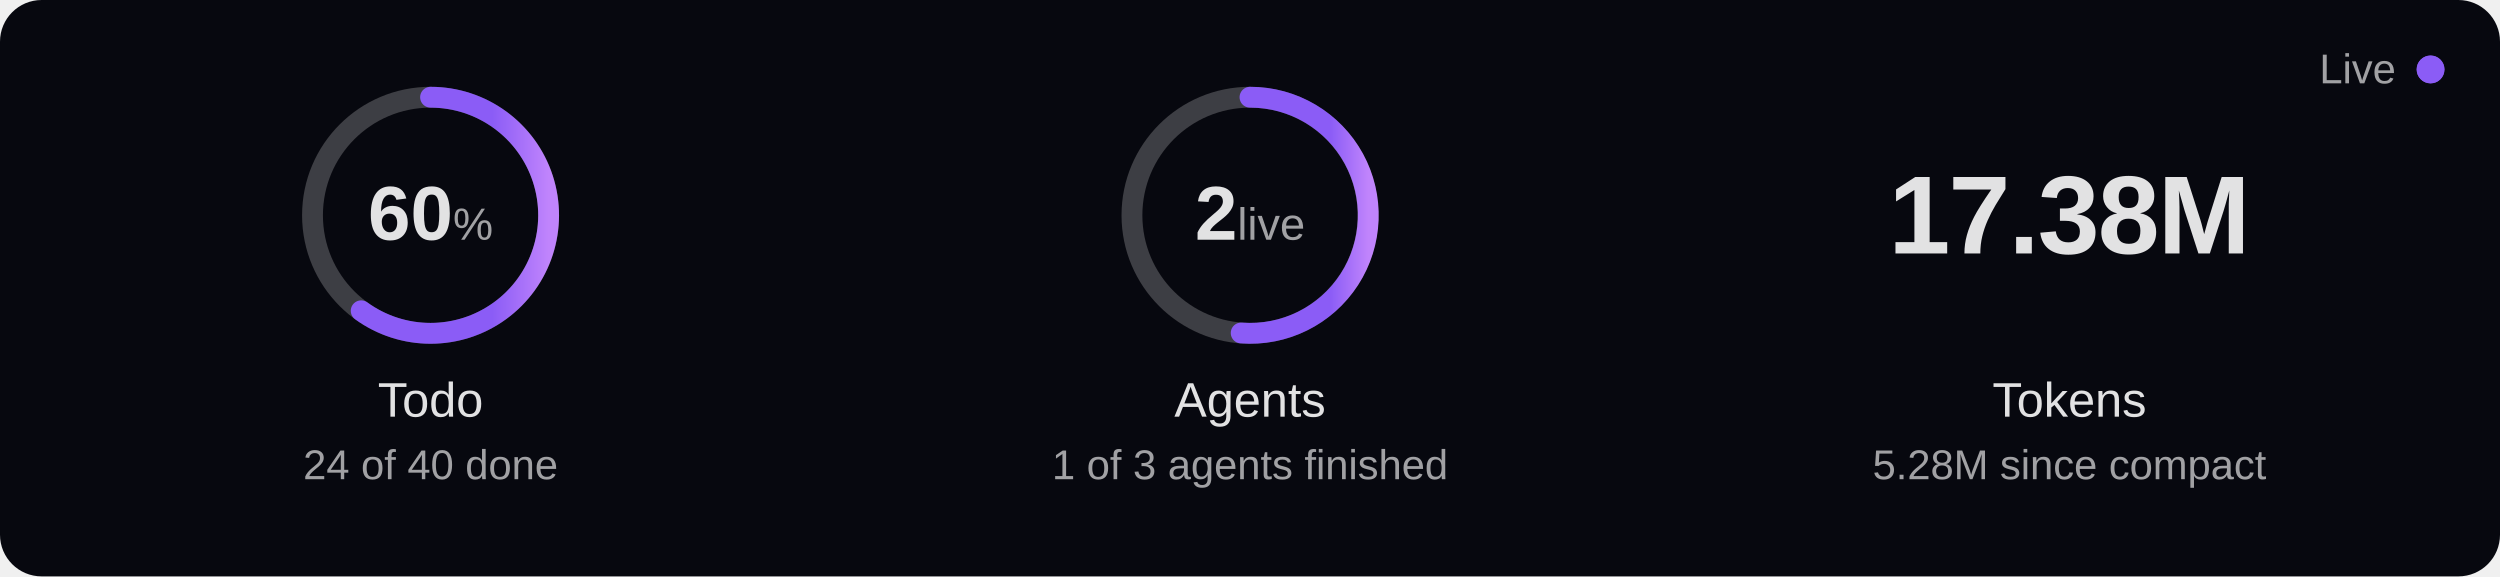
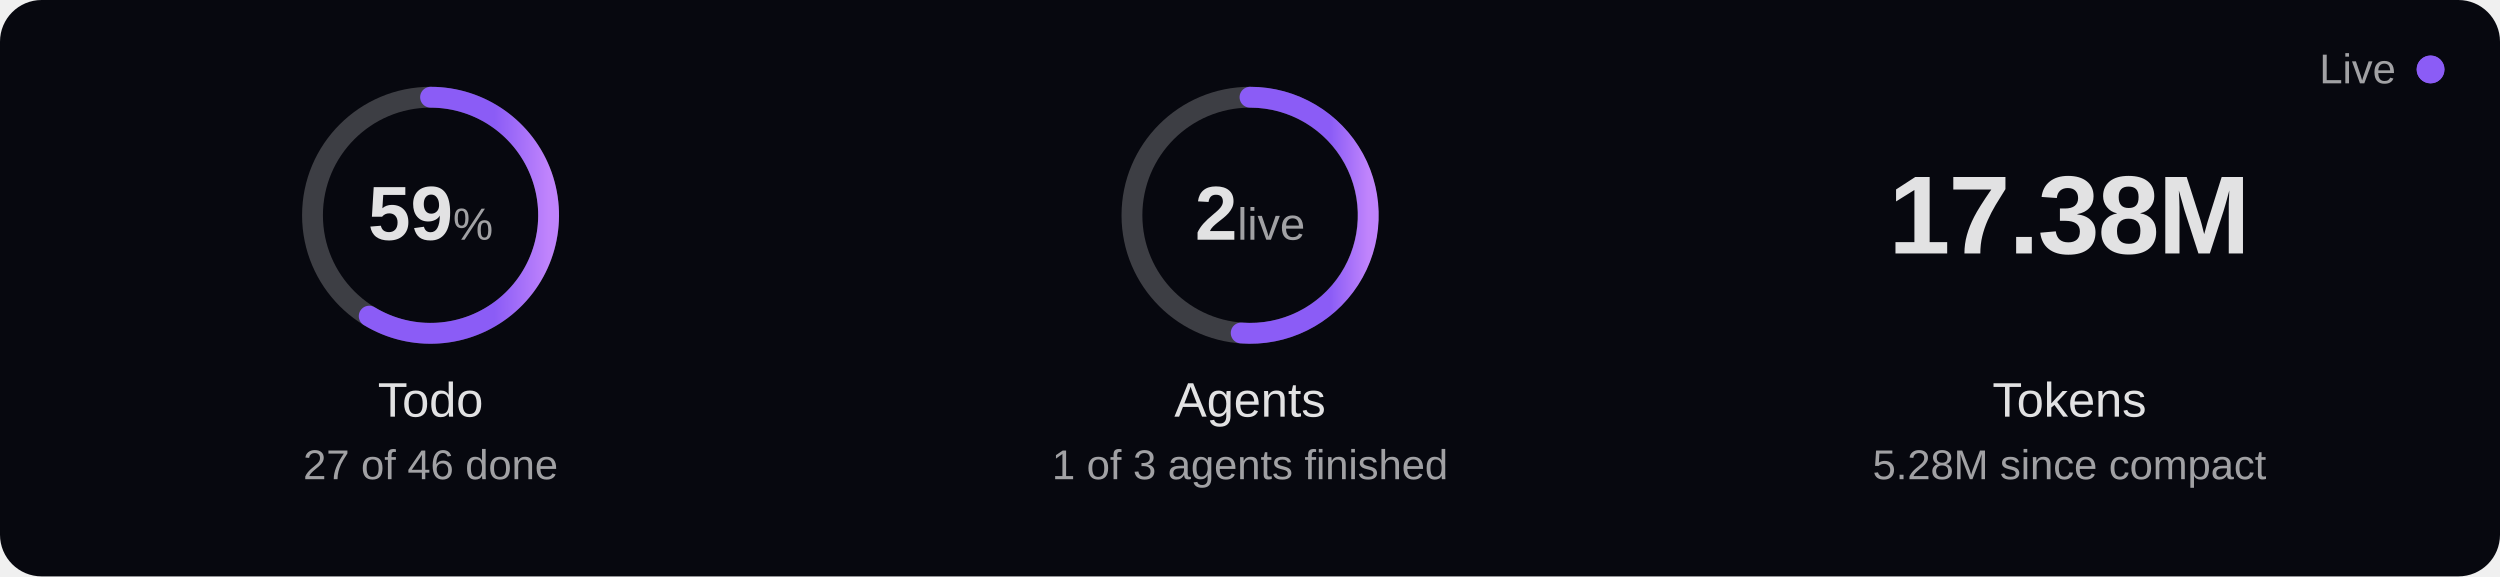
- <svg xmlns="http://www.w3.org/2000/svg" width="720" height="166" viewBox="0 0 720 166" role="img" aria-label="Todo 24 of 40 done. 2 of 3 agents live. 17.38M tokens used, 5.28M since compact.">
+ <svg xmlns="http://www.w3.org/2000/svg" width="720" height="166" viewBox="0 0 720 166" role="img" aria-label="Todo 27 of 46 done. 2 of 3 agents live. 17.38M tokens used, 5.28M since compact.">
  <defs>
    <linearGradient id="progress" x1="0" x2="1">
      <stop offset="0.7" stop-color="#8B5CF6" />
      <stop offset="1" stop-color="#C084FC" />
    </linearGradient>
  </defs>
  <style>
text{font-family:"Instrument Sans","Helvetica Neue",Arial,sans-serif;font-variant-numeric:tabular-nums;-webkit-font-smoothing:antialiased}
.mono{font-family:"Fragment Mono",ui-monospace,Menlo,monospace}
.blink{animation:blink 1.2s steps(1,end) infinite}
@keyframes blink{50%{opacity:.25}}
.pulse{animation:pulse 1.2s cubic-bezier(0,0,.2,1) infinite;transform-box:fill-box;transform-origin:center}
@keyframes pulse{0%{opacity:.6;transform:scale(1)}100%{opacity:0;transform:scale(2.4)}}
@media (prefers-reduced-motion:reduce){.blink,.pulse{animation:none}.pulse{opacity:0}}
@media (prefers-color-scheme:light){[fill="#07080F"]{fill:#FFFFFF}[stroke="#07080F"]{stroke:#FFFFFF}[fill="rgba(255,255,255,.88)"]{fill:#10131C}[fill="rgba(255,255,255,.62)"]{fill:#5A6072}[fill="rgba(255,255,255,.38)"]{fill:rgba(16,19,28,.45)}[stroke="rgba(255,255,255,.38)"]{stroke:rgba(16,19,28,.45)}[fill="rgba(255,255,255,.22)"]{fill:rgba(16,19,28,.12)}[stroke="rgba(255,255,255,.22)"]{stroke:rgba(16,19,28,.12)}[stroke="rgba(255,255,255,.08)"]{stroke:rgba(16,19,28,.08)}[fill="rgba(255,255,255,.1)"]{fill:rgba(16,19,28,.06)}[stroke="rgba(255,255,255,.6)"]{stroke:rgba(16,19,28,.35)}[fill="#171A26"]{fill:#F1F3F8}[fill="#1E2233"]{fill:#E1E4EE}[fill="#10303B"]{fill:#DDF6FB}[fill="#9AA0B4"]{fill:#6B7186}[stroke="#FFFFFF"]{stroke:#10131C}[stroke="#9AA0B4"]{stroke:#6B7186}[fill="#FB923C"]{fill:#B83C0B}[fill="rgba(251,146,60,.16)"]{fill:#FFEDE3}[fill="#34D399"]{fill:#047857}[fill="#22D3EE"]{fill:#0E7490}rect[fill="#07080F"]{stroke:rgba(16,19,28,.12);stroke-width:2}}

</style>
  <rect width="720" height="166" rx="12" fill="#07080F" />
  <circle cx="124" cy="62" r="34" fill="none" stroke="rgba(255,255,255,.22)" stroke-width="6" />
-   <path d="M 124 28 A 34 34 0 1 1 104.02 89.51" fill="none" stroke="url(#progress)" stroke-width="6" stroke-linecap="round" />
-   <text x="124" y="69.04" text-anchor="middle" fill="rgba(255,255,255,.88)" font-size="22" font-weight="700">60<tspan fill="rgba(255,255,255,.62)" font-size="13" font-weight="500">%</tspan>
+   <path d="M 124 28 A 34 34 0 1 1 106.33 91.05" fill="none" stroke="url(#progress)" stroke-width="6" stroke-linecap="round" />
+   <text x="124" y="69.04" text-anchor="middle" fill="rgba(255,255,255,.88)" font-size="22" font-weight="700">59<tspan fill="rgba(255,255,255,.62)" font-size="13" font-weight="500">%</tspan>
  </text>
  <text x="124" y="120" text-anchor="middle" fill="rgba(255,255,255,.88)" font-size="14" font-weight="500">Todo</text>
-   <text x="124" y="138" text-anchor="middle" fill="rgba(255,255,255,.62)" font-size="12">24 of 40 done</text>
+   <text x="124" y="138" text-anchor="middle" fill="rgba(255,255,255,.62)" font-size="12">27 of 46 done</text>
  <circle cx="360" cy="62" r="34" fill="none" stroke="rgba(255,255,255,.22)" stroke-width="6" />
  <path d="M 360 28 A 34 34 0 1 1 357.46 95.90" fill="none" stroke="url(#progress)" stroke-width="6" stroke-linecap="round" />
  <text x="360" y="69.04" text-anchor="middle" fill="rgba(255,255,255,.88)" font-size="22" font-weight="700">2<tspan fill="rgba(255,255,255,.62)" font-size="13" font-weight="500"> live</tspan>
  </text>
  <text x="360" y="120" text-anchor="middle" fill="rgba(255,255,255,.88)" font-size="14" font-weight="500">Agents</text>
  <text x="360" y="138" text-anchor="middle" fill="rgba(255,255,255,.62)" font-size="12">1 of 3 agents finished</text>
  <text x="596" y="73" text-anchor="middle" fill="rgba(255,255,255,.88)" font-size="32" font-weight="700" letter-spacing="-0.5">17.38M</text>
  <text x="596" y="120" text-anchor="middle" fill="rgba(255,255,255,.88)" font-size="14" font-weight="500">Tokens</text>
  <text x="596" y="138" text-anchor="middle" fill="rgba(255,255,255,.62)" font-size="12">5.28M since compact</text>
  <circle cx="700" cy="20" r="4" fill="#8B5CF6" class="pulse" />
  <circle cx="700" cy="20" r="4" fill="#8B5CF6" />
  <text x="690" y="24" text-anchor="end" fill="rgba(255,255,255,.62)" font-size="12">Live</text>
</svg>
